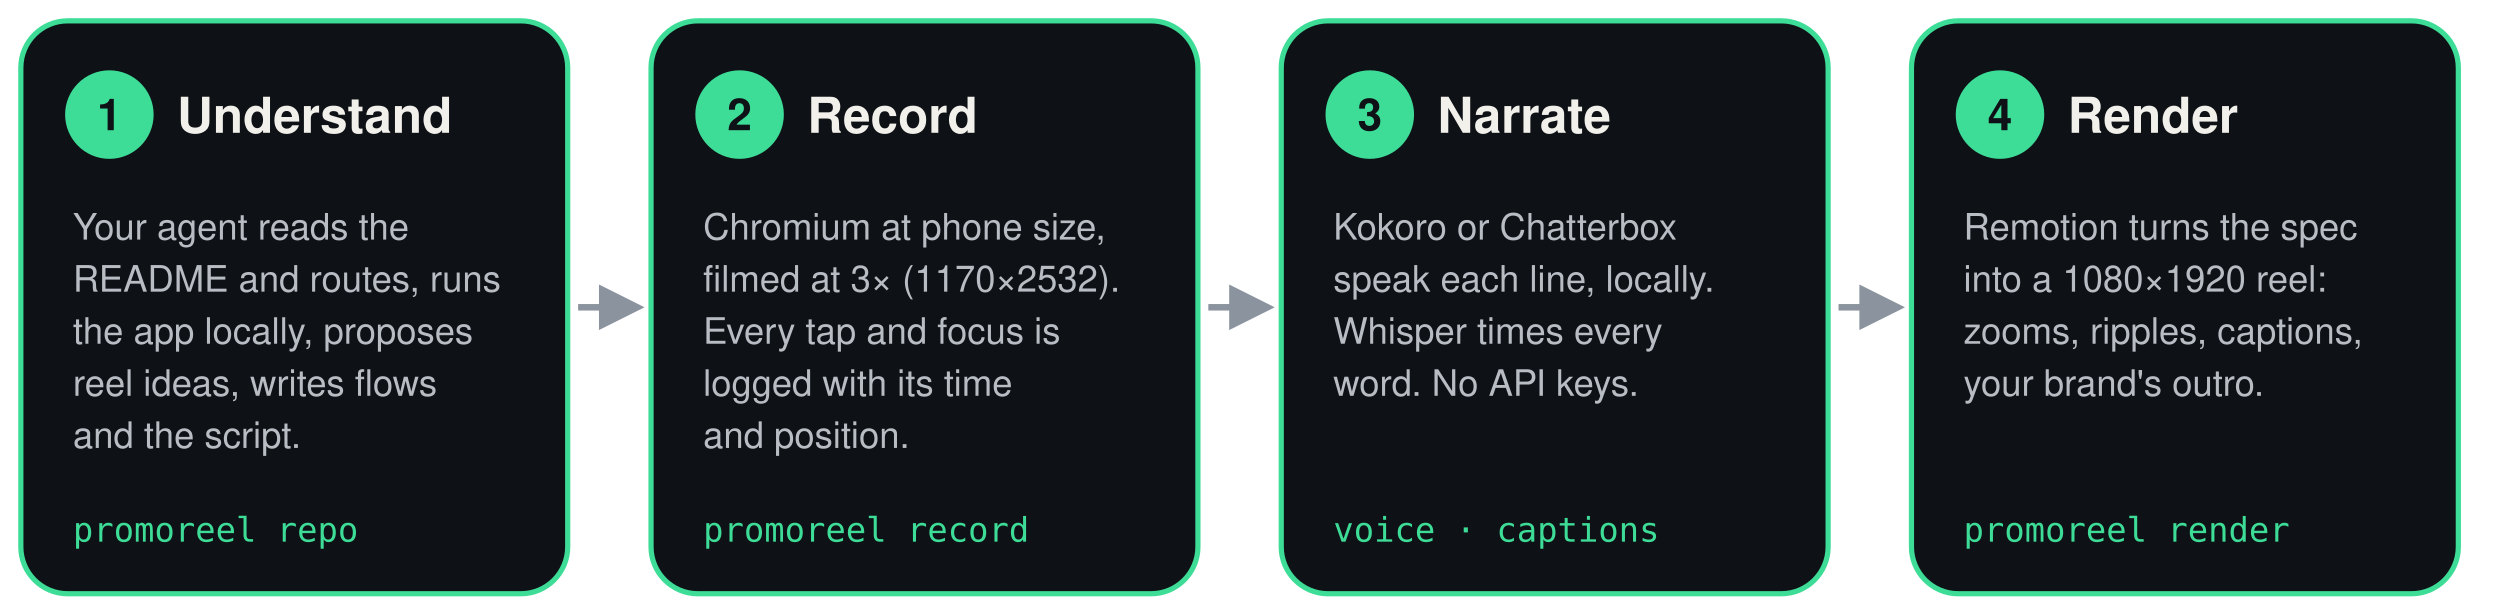
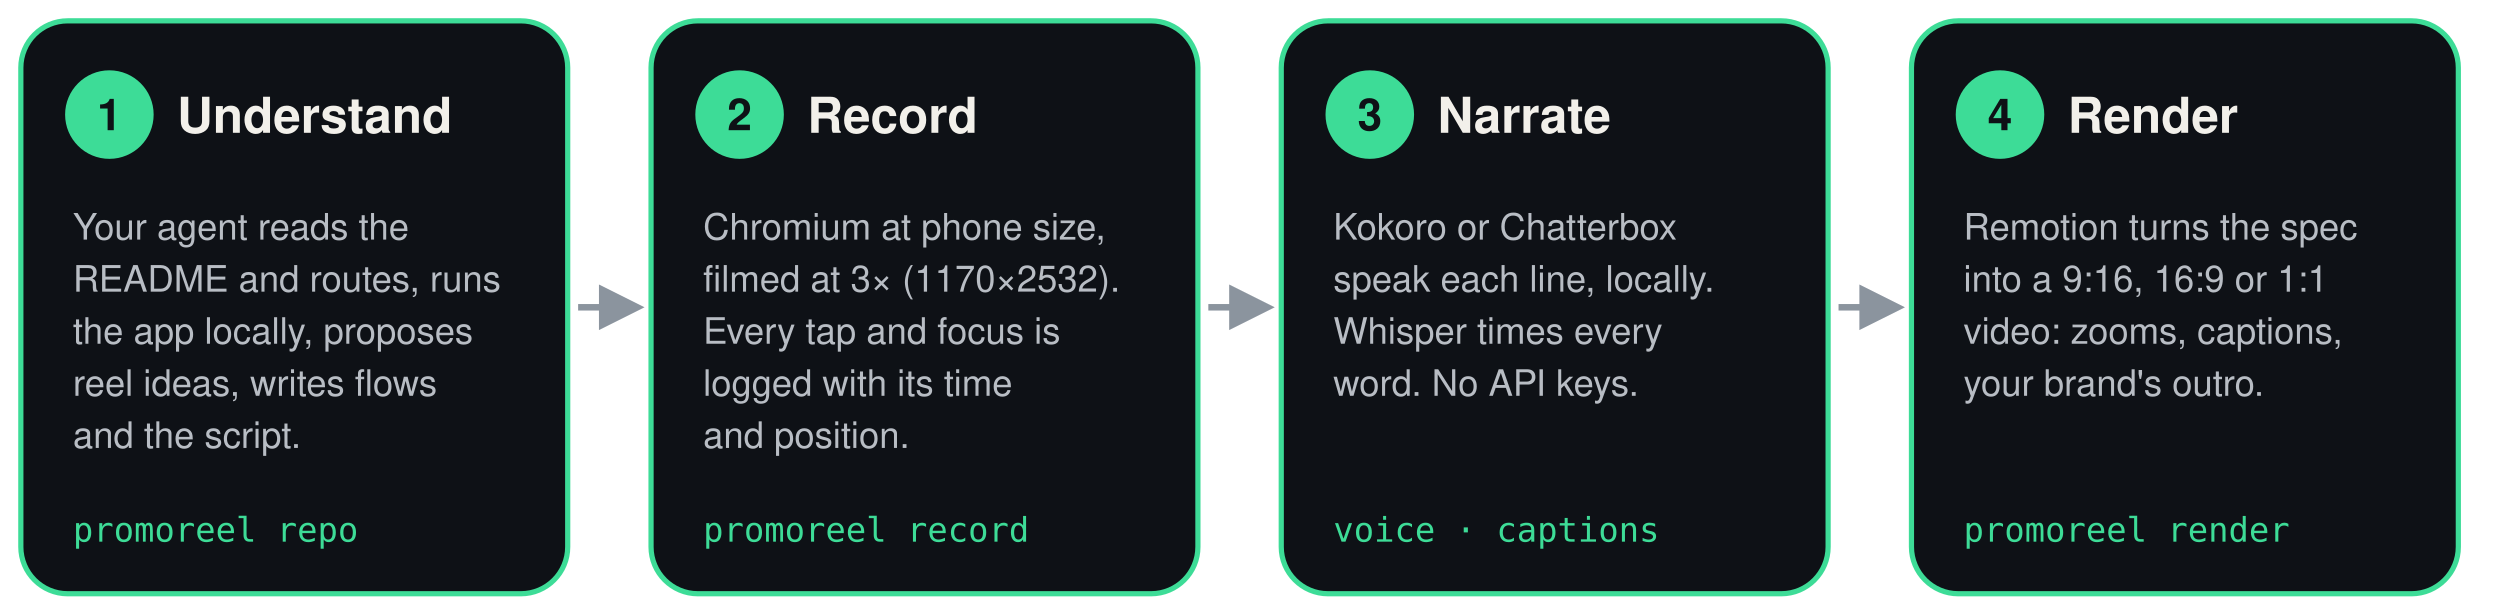
- <svg xmlns="http://www.w3.org/2000/svg" viewBox="0 0 960 236" width="960" height="236" role="img" aria-label="How promoreel works: 1 your agent reads your app and writes flows and a script; 2 record the flows at phone size; 3 narrate: voice and captions, free and local; 4 Remotion renders a 1080 by 1920 reel">
+ <svg xmlns="http://www.w3.org/2000/svg" viewBox="0 0 960 236" width="960" height="236" role="img" aria-label="How promoreel works: 1 your agent reads your app and writes flows and a script; 2 record the flows at phone size; 3 narrate: voice and captions, free and local; 4 Remotion renders the video">
  <defs>
    <marker id="arrow" viewBox="0 0 10 10" refX="8" refY="5" markerWidth="7" markerHeight="7" orient="auto-start-reverse">
      <path d="M0 0L10 5L0 10z" fill="#8B949E" />
    </marker>
    <style>
      .box { fill: #0E1116; stroke: #3DDC97; stroke-width: 2; }
      .num { fill: #3DDC97; }
      .numtxt { fill: #0E1116; font: 700 17px -apple-system, BlinkMacSystemFont, "Segoe UI", Helvetica, Arial, sans-serif; }
      .title { fill: #F2F0EA; font: 700 19px -apple-system, BlinkMacSystemFont, "Segoe UI", Helvetica, Arial, sans-serif; }
      .body { fill: #B8BDC4; font: 400 14px -apple-system, BlinkMacSystemFont, "Segoe UI", Helvetica, Arial, sans-serif; }
      .mono { fill: #3DDC97; font: 500 13px ui-monospace, SFMono-Regular, Menlo, Consolas, monospace; }
    </style>
  </defs>
  <g transform="translate(8 8)">
    <rect class="box" width="210" height="220" rx="18" />
    <circle class="num" cx="34" cy="36" r="17" />
    <text class="numtxt" x="34" y="42" text-anchor="middle">1</text>
    <text class="title" x="60" y="43">Understand</text>
    <text class="body" x="20" y="84">Your agent reads the</text>
    <text class="body" x="20" y="104">README and routes, runs</text>
    <text class="body" x="20" y="124">the app locally, proposes</text>
    <text class="body" x="20" y="144">reel ideas, writes flows</text>
    <text class="body" x="20" y="164">and the script.</text>
    <text class="mono" x="20" y="200">promoreel repo</text>
  </g>
  <line x1="222" y1="118" x2="244" y2="118" stroke="#8B949E" stroke-width="2.5" marker-end="url(#arrow)" />
  <g transform="translate(250 8)">
    <rect class="box" width="210" height="220" rx="18" />
    <circle class="num" cx="34" cy="36" r="17" />
    <text class="numtxt" x="34" y="42" text-anchor="middle">2</text>
    <text class="title" x="60" y="43">Record</text>
    <text class="body" x="20" y="84">Chromium at phone size,</text>
    <text class="body" x="20" y="104">filmed at 3× (1170×2532).</text>
    <text class="body" x="20" y="124">Every tap and focus is</text>
    <text class="body" x="20" y="144">logged with its time</text>
    <text class="body" x="20" y="164">and position.</text>
    <text class="mono" x="20" y="200">promoreel record</text>
  </g>
  <line x1="464" y1="118" x2="486" y2="118" stroke="#8B949E" stroke-width="2.5" marker-end="url(#arrow)" />
  <g transform="translate(492 8)">
    <rect class="box" width="210" height="220" rx="18" />
    <circle class="num" cx="34" cy="36" r="17" />
    <text class="numtxt" x="34" y="42" text-anchor="middle">3</text>
    <text class="title" x="60" y="43">Narrate</text>
    <text class="body" x="20" y="84">Kokoro or Chatterbox</text>
    <text class="body" x="20" y="104">speak each line, locally.</text>
    <text class="body" x="20" y="124">Whisper times every</text>
    <text class="body" x="20" y="144">word. No API keys.</text>
    <text class="mono" x="20" y="200">voice · captions</text>
  </g>
  <line x1="706" y1="118" x2="728" y2="118" stroke="#8B949E" stroke-width="2.5" marker-end="url(#arrow)" />
  <g transform="translate(734 8)">
    <rect class="box" width="210" height="220" rx="18" />
    <circle class="num" cx="34" cy="36" r="17" />
    <text class="numtxt" x="34" y="42" text-anchor="middle">4</text>
    <text class="title" x="60" y="43">Render</text>
    <text class="body" x="20" y="84">Remotion turns the spec</text>
-     <text class="body" x="20" y="104">into a 1080×1920 reel:</text>
-     <text class="body" x="20" y="124">zooms, ripples, captions,</text>
+     <text class="body" x="20" y="104">into a 9:16, 16:9 or 1:1</text>
+     <text class="body" x="20" y="124">video: zooms, captions,</text>
    <text class="body" x="20" y="144">your brand's outro.</text>
    <text class="mono" x="20" y="200">promoreel render</text>
  </g>
</svg>
